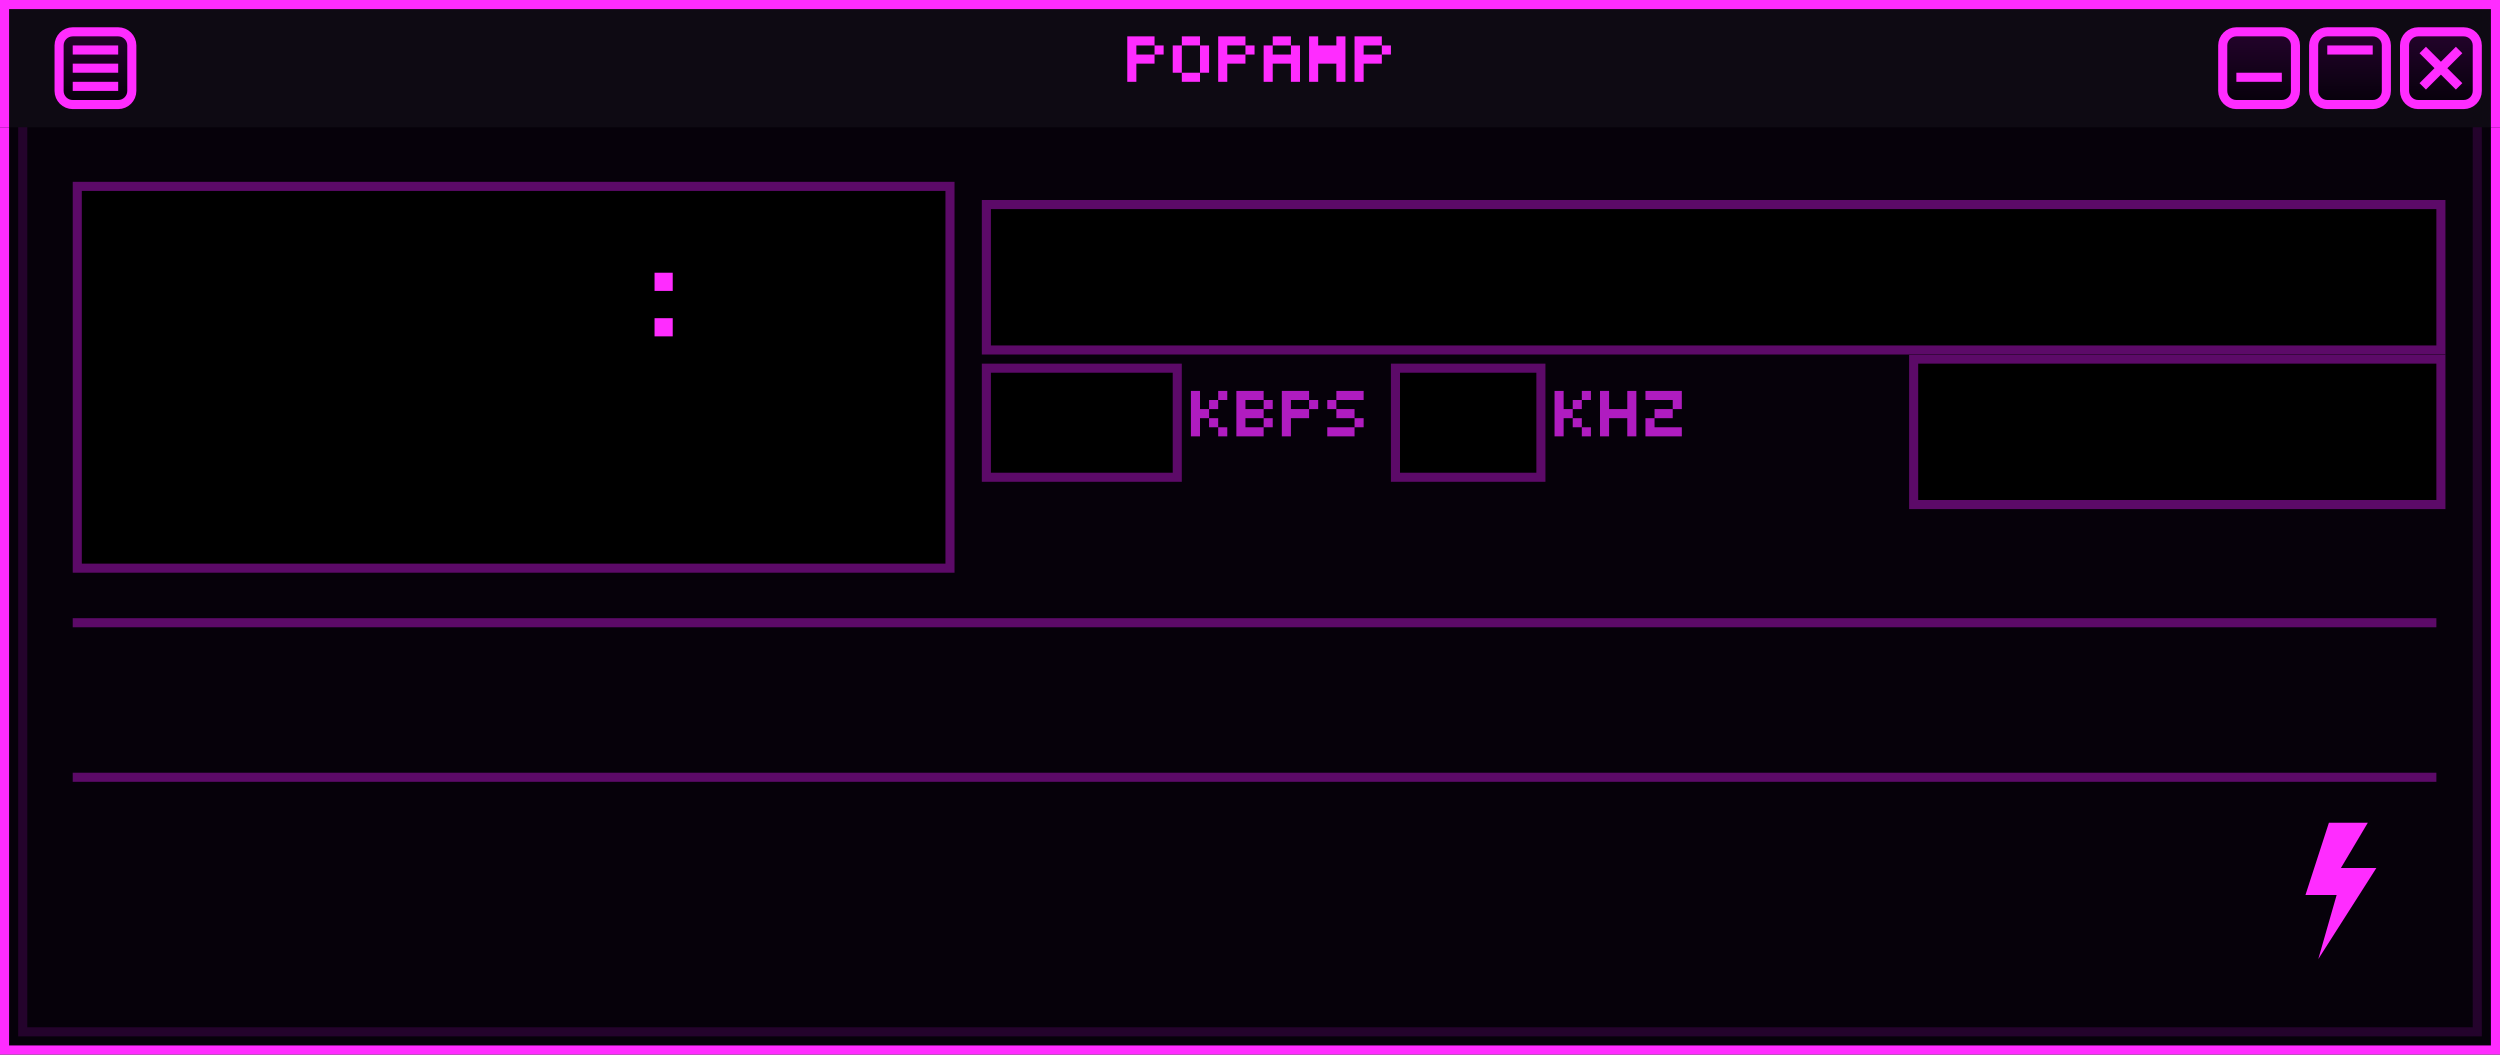
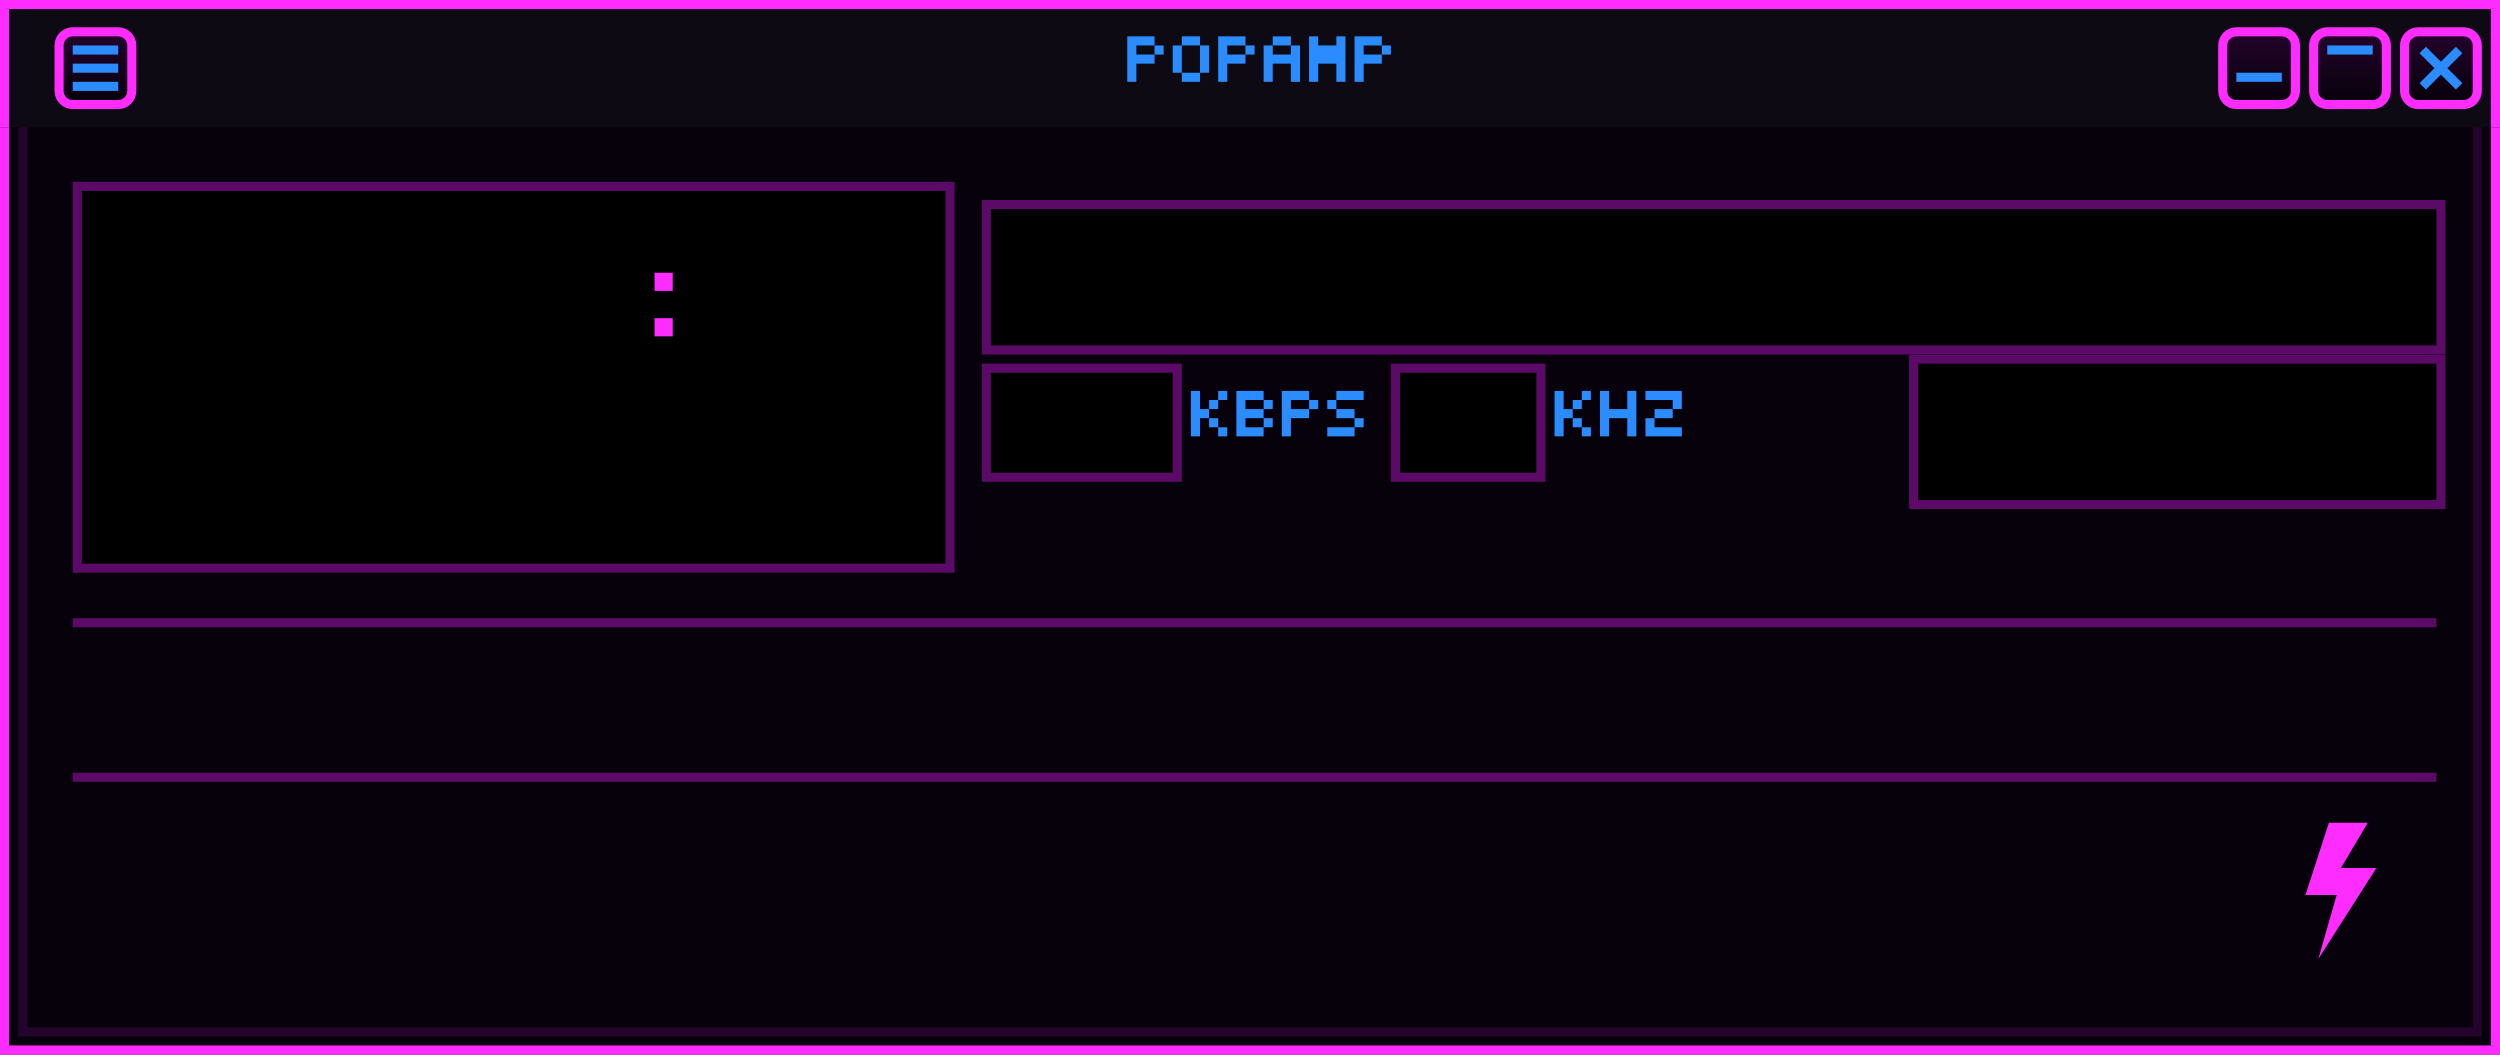
<svg xmlns="http://www.w3.org/2000/svg" width="275" height="116" viewBox="0 0 275 116">
  <defs>
    <linearGradient id="g0" x1="0" y1="0" x2="0" y2="1">
      <stop offset="0" stop-color="#24032c" class="glow-deep-stop" />
      <stop offset="1" stop-color="#06010a" />
    </linearGradient>
  </defs>
  <rect x="0" y="0" width="275" height="116" fill="#06010a" />
  <path d="M0 0h275v116h-275zM1 1v114h273v-114z" fill="#ff2cff" class="glow" />
  <path d="M2 2h271v112h-271zM3 3v110h269v-110z" fill="#24032c" class="glow-deep" />
  <rect x="0" y="0" width="275" height="14" fill="#0e0a13" />
  <rect x="0" y="0" width="275" height="1" fill="#ff2cff" class="glow" />
  <rect x="0" y="0" width="1" height="14" fill="#ff2cff" class="glow" />
  <rect x="274" y="0" width="1" height="14" fill="#ff2cff" class="glow" />
-   <path d="M124 4H127V5H128V6H127V7H125V9H124zM125 5V6H127V5zM129 5H130V8H132V9H130V8H129zM130 4H132V5H133V8H132V5H130zM134 4H137V5H138V6H137V7H135V9H134zM135 5V6H137V5zM139 5H140V6H142V5H143V9H142V7H140V9H139zM140 4H142V5H140zM144 4H145V5H147V4H148V9H147V7H145V9H144zM149 4H152V5H153V6H152V7H150V9H149zM150 5V6H152V5z" fill="#ff2cff" class="glow" />
+   <path d="M124 4H127V5H128V6H127V7H125V9H124zM125 5V6H127V5zM129 5H130V8H132V9H130V8H129zM130 4H132V5H133V8H132V5H130zM134 4H137V5H138V6H137V7H135V9H134zM135 5V6H137V5zM139 5H140V6H142V5H143V9H142V7H140V9H139zM140 4H142V5H140zM144 4H145V5H147V4H148V9H147V7H145V9H144zM149 4H152V5H153V6H152V7H150V9H149zM150 5V6H152V5z" fill="#2a8cff" class="ink" />
  <rect x="6.5" y="3.5" width="8" height="8" rx="1.5" fill="url(#g0)" stroke="#ff2cff" class="glow-stroke" />
-   <path d="M8 5h5v1h-5zM8 7h5v1h-5zM8 9h5v1h-5z" fill="#ff2cff" class="glow" />
+   <path d="M8 5h5v1h-5zM8 7h5v1h-5zM8 9h5v1h-5z" fill="#2a8cff" class="ink" />
  <rect x="244.5" y="3.5" width="8" height="8" rx="1.5" fill="url(#g0)" stroke="#ff2cff" class="glow-stroke" />
-   <path d="M246 8h5v1h-5z" fill="#ff2cff" class="glow" />
+   <path d="M246 8h5v1h-5z" fill="#2a8cff" class="ink" />
  <rect x="254.5" y="3.5" width="8" height="8" rx="1.5" fill="url(#g0)" stroke="#ff2cff" class="glow-stroke" />
-   <path d="M256 5h5v1h-5z" fill="#ff2cff" class="glow" />
+   <path d="M256 5h5v1h-5z" fill="#2a8cff" class="ink" />
  <rect x="264.5" y="3.5" width="8" height="8" rx="1.5" fill="url(#g0)" stroke="#ff2cff" class="glow-stroke" />
-   <path d="M266.5 5.5L270.5 9.5M270.5 5.5L266.5 9.5" fill="none" stroke="#ff2cff" stroke-width="1" class="glow-stroke" />
+   <path d="M266.5 5.5L270.5 9.5M270.5 5.5L266.5 9.5" fill="none" stroke="#2a8cff" stroke-width="1" class="ink-stroke" />
  <rect x="8" y="20" width="97" height="43" fill="#000000" />
  <path d="M8 20h97v43h-97zM9 21v41h95v-41z" fill="#5c0a68" class="glow-dim" />
  <rect x="72" y="30" width="2" height="2" fill="#ff2cff" class="glow" />
  <rect x="72" y="35" width="2" height="2" fill="#ff2cff" class="glow" />
  <rect x="108" y="22" width="161" height="17" fill="#000000" />
  <path d="M108 22h161v17h-161zM109 23v15h159v-15z" fill="#5c0a68" class="glow-dim" />
  <rect x="108" y="40" width="22" height="13" fill="#000000" />
  <path d="M108 40h22v13h-22zM109 41v11h20v-11z" fill="#5c0a68" class="glow-dim" />
  <rect x="153" y="40" width="17" height="13" fill="#000000" />
  <path d="M153 40h17v13h-17zM154 41v11h15v-11z" fill="#5c0a68" class="glow-dim" />
  <rect x="210" y="39" width="59" height="17" fill="#000000" />
  <path d="M210 39h59v17h-59zM211 40v15h57v-15z" fill="#5c0a68" class="glow-dim" />
-   <path d="M131 43H132V45H133V46H134V47H135V48H134V47H133V46H132V48H131zM133 44H134V45H133zM134 43H135V44H134zM136 43H139V44H140V45H139V46H140V47H139V48H136zM137 44V45H139V44zM137 46V47H139V46zM141 43H144V44H145V45H144V46H142V48H141zM142 44V45H144V44zM146 44H147V45H149V46H150V47H149V48H146V47H149V46H147V45H146zM147 43H150V44H147z" fill="#b01cc0" class="glow-mid" />
-   <path d="M171 43H172V45H173V46H174V47H175V48H174V47H173V46H172V48H171zM173 44H174V45H173zM174 43H175V44H174zM176 43H177V45H179V43H180V48H179V46H177V48H176zM181 43H185V45H184V46H182V47H185V48H181V46H182V45H184V44H181z" fill="#b01cc0" class="glow-mid" />
+   <path d="M131 43H132V45H133V46H134V47H135V48H134V47H133V46H132V48H131zM133 44H134V45H133zM134 43H135V44H134zM136 43H139V44H140V45H139V46H140V47H139V48H136zM137 44V45H139V44zM137 46V47H139V46zM141 43H144V44H145V45H144V46H142V48H141zM142 44V45H144V44zM146 44H147V45H149V46H150V47H149V48H146V47H149V46H147V45H146zM147 43H150V44H147z" fill="#2a8cff" class="ink" />
+   <path d="M171 43H172V45H173V46H174V47H175V48H174V47H173V46H172V48H171zM173 44H174V45H173zM174 43H175V44H174zM176 43H177V45H179V43H180V48H179V46H177V48H176zM181 43H185V45H184V46H182V47H185V48H181V46H182V45H184V44H181z" fill="#2a8cff" class="ink" />
  <rect x="8" y="68" width="260" height="1" fill="#5c0a68" class="glow-dim" />
  <rect x="8" y="85" width="260" height="1" fill="#5c0a68" class="glow-dim" />
  <path d="M256.18 90.50L260.46 90.50L257.50 95.48L261.40 95.48L255.01 105.50L257.03 98.45L253.60 98.45Z" fill="#ff2cff" class="glow" />
</svg>
